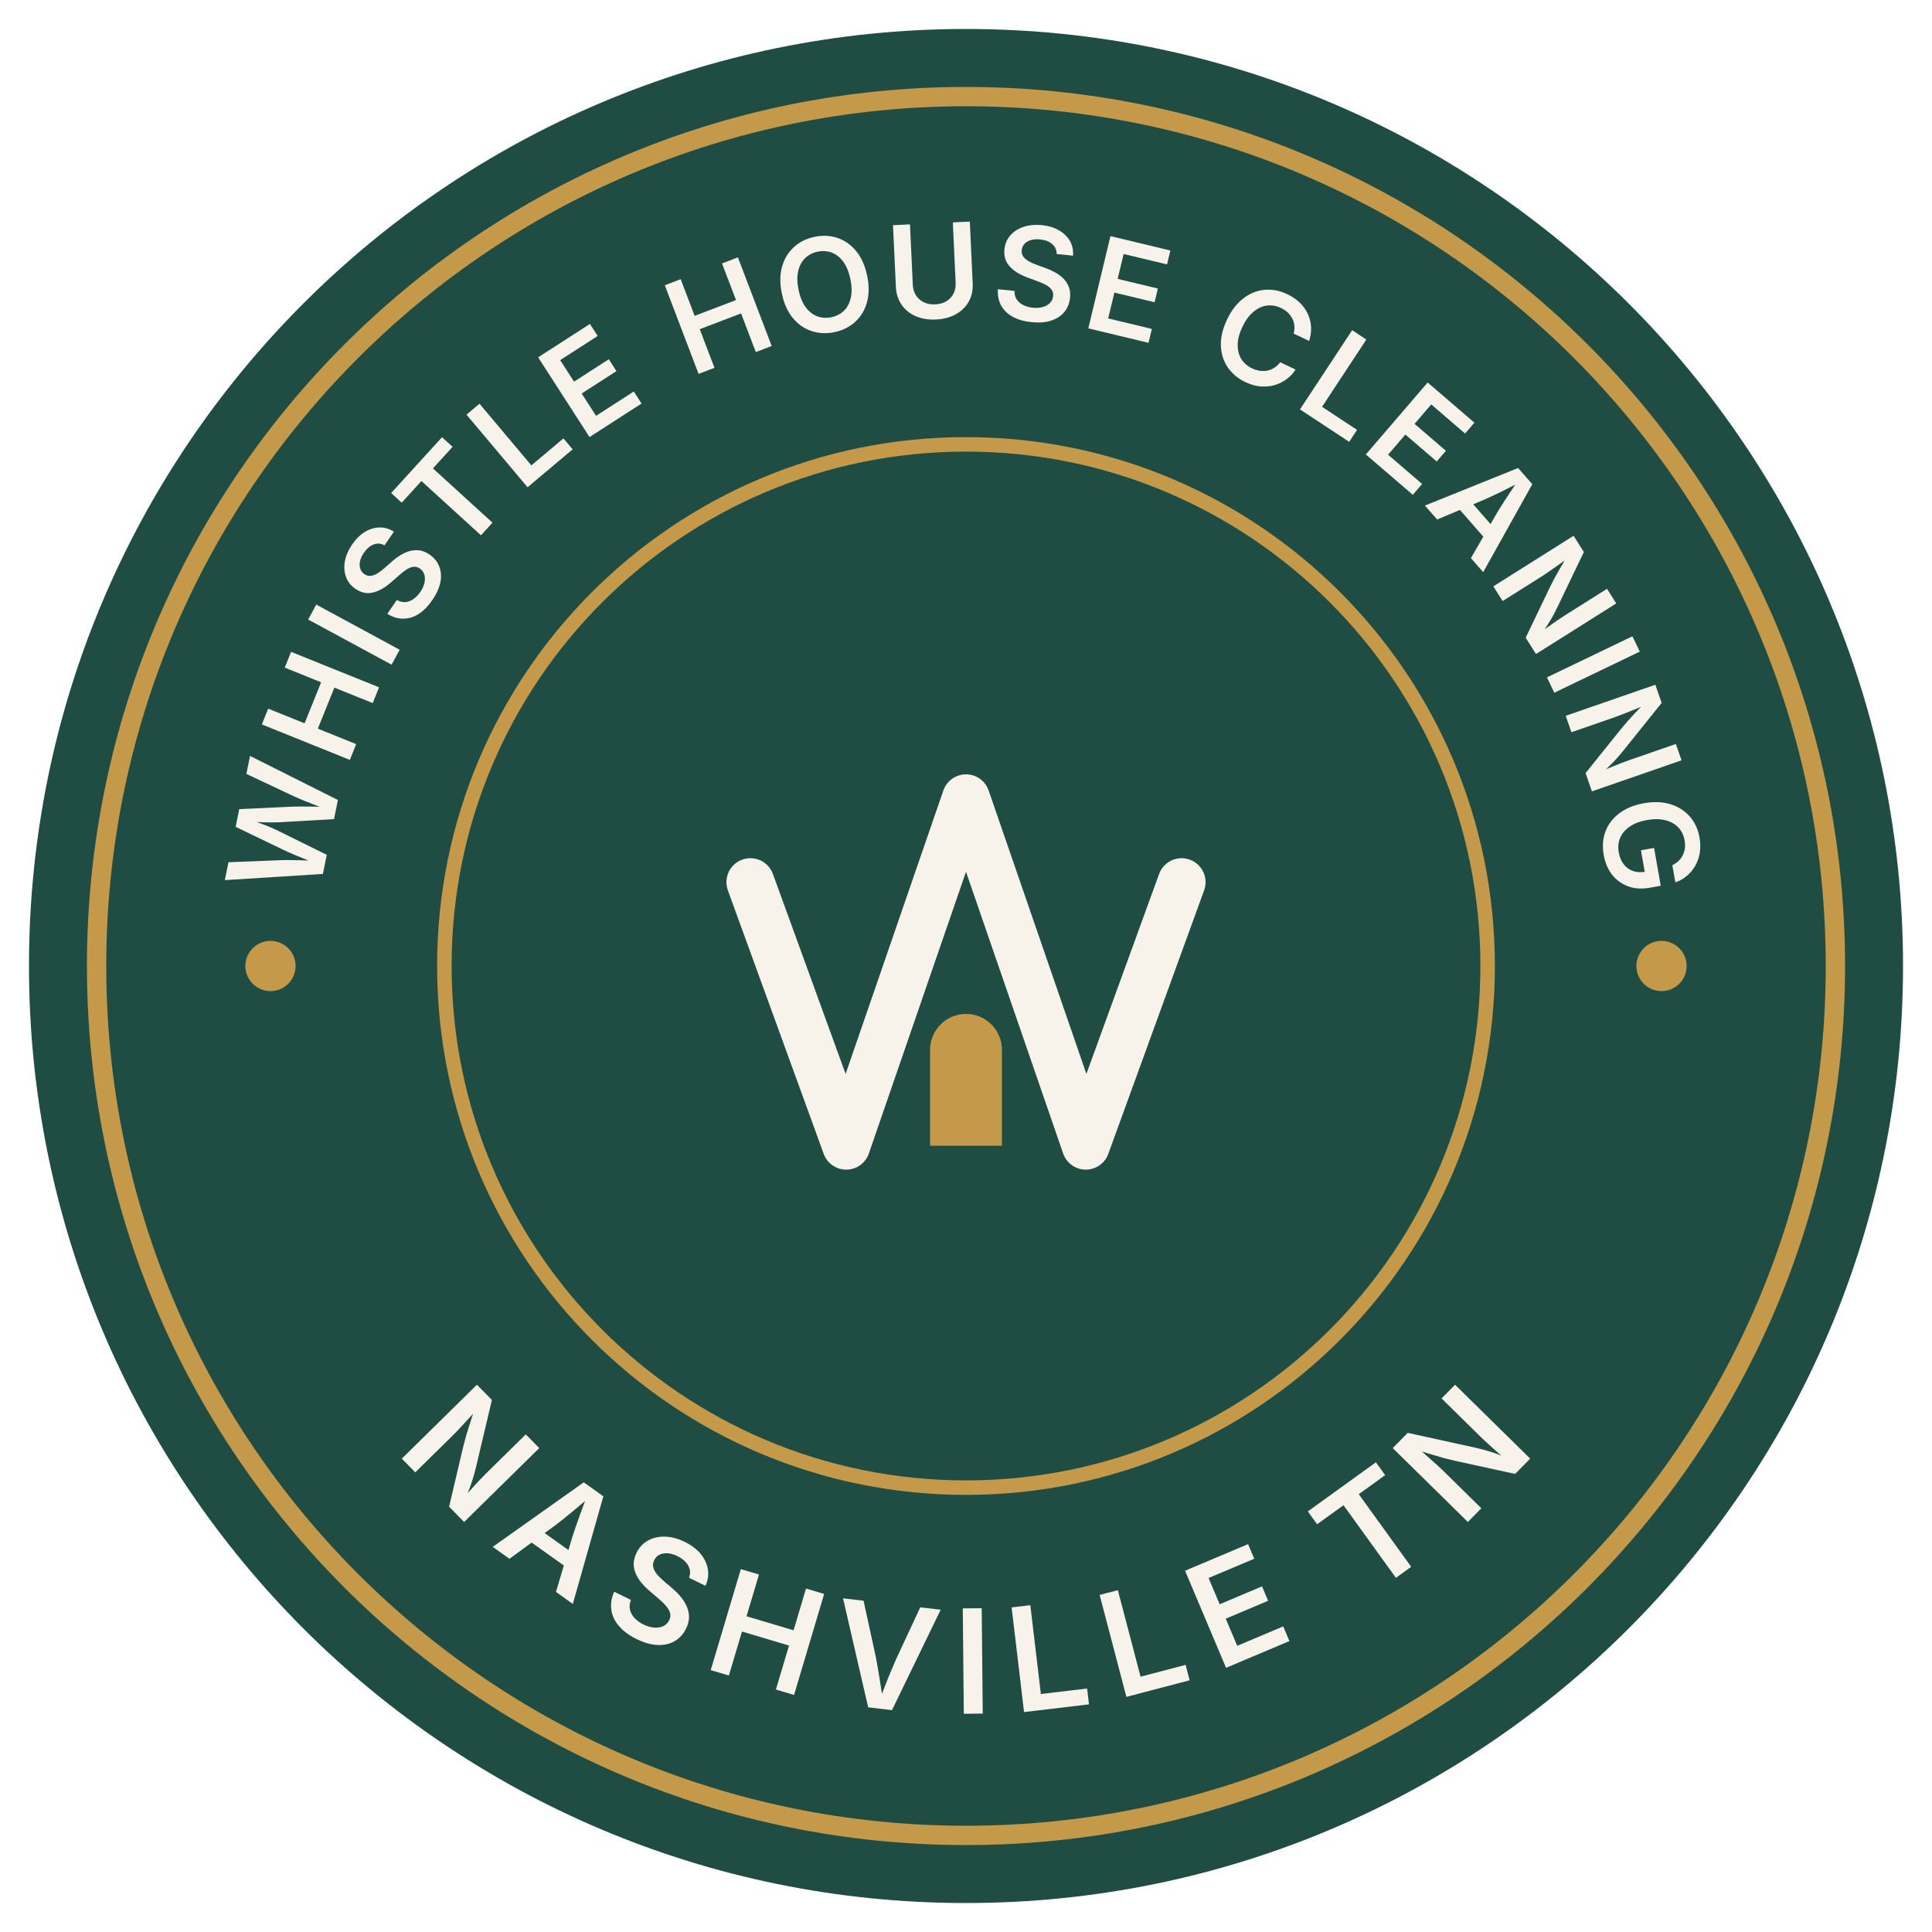
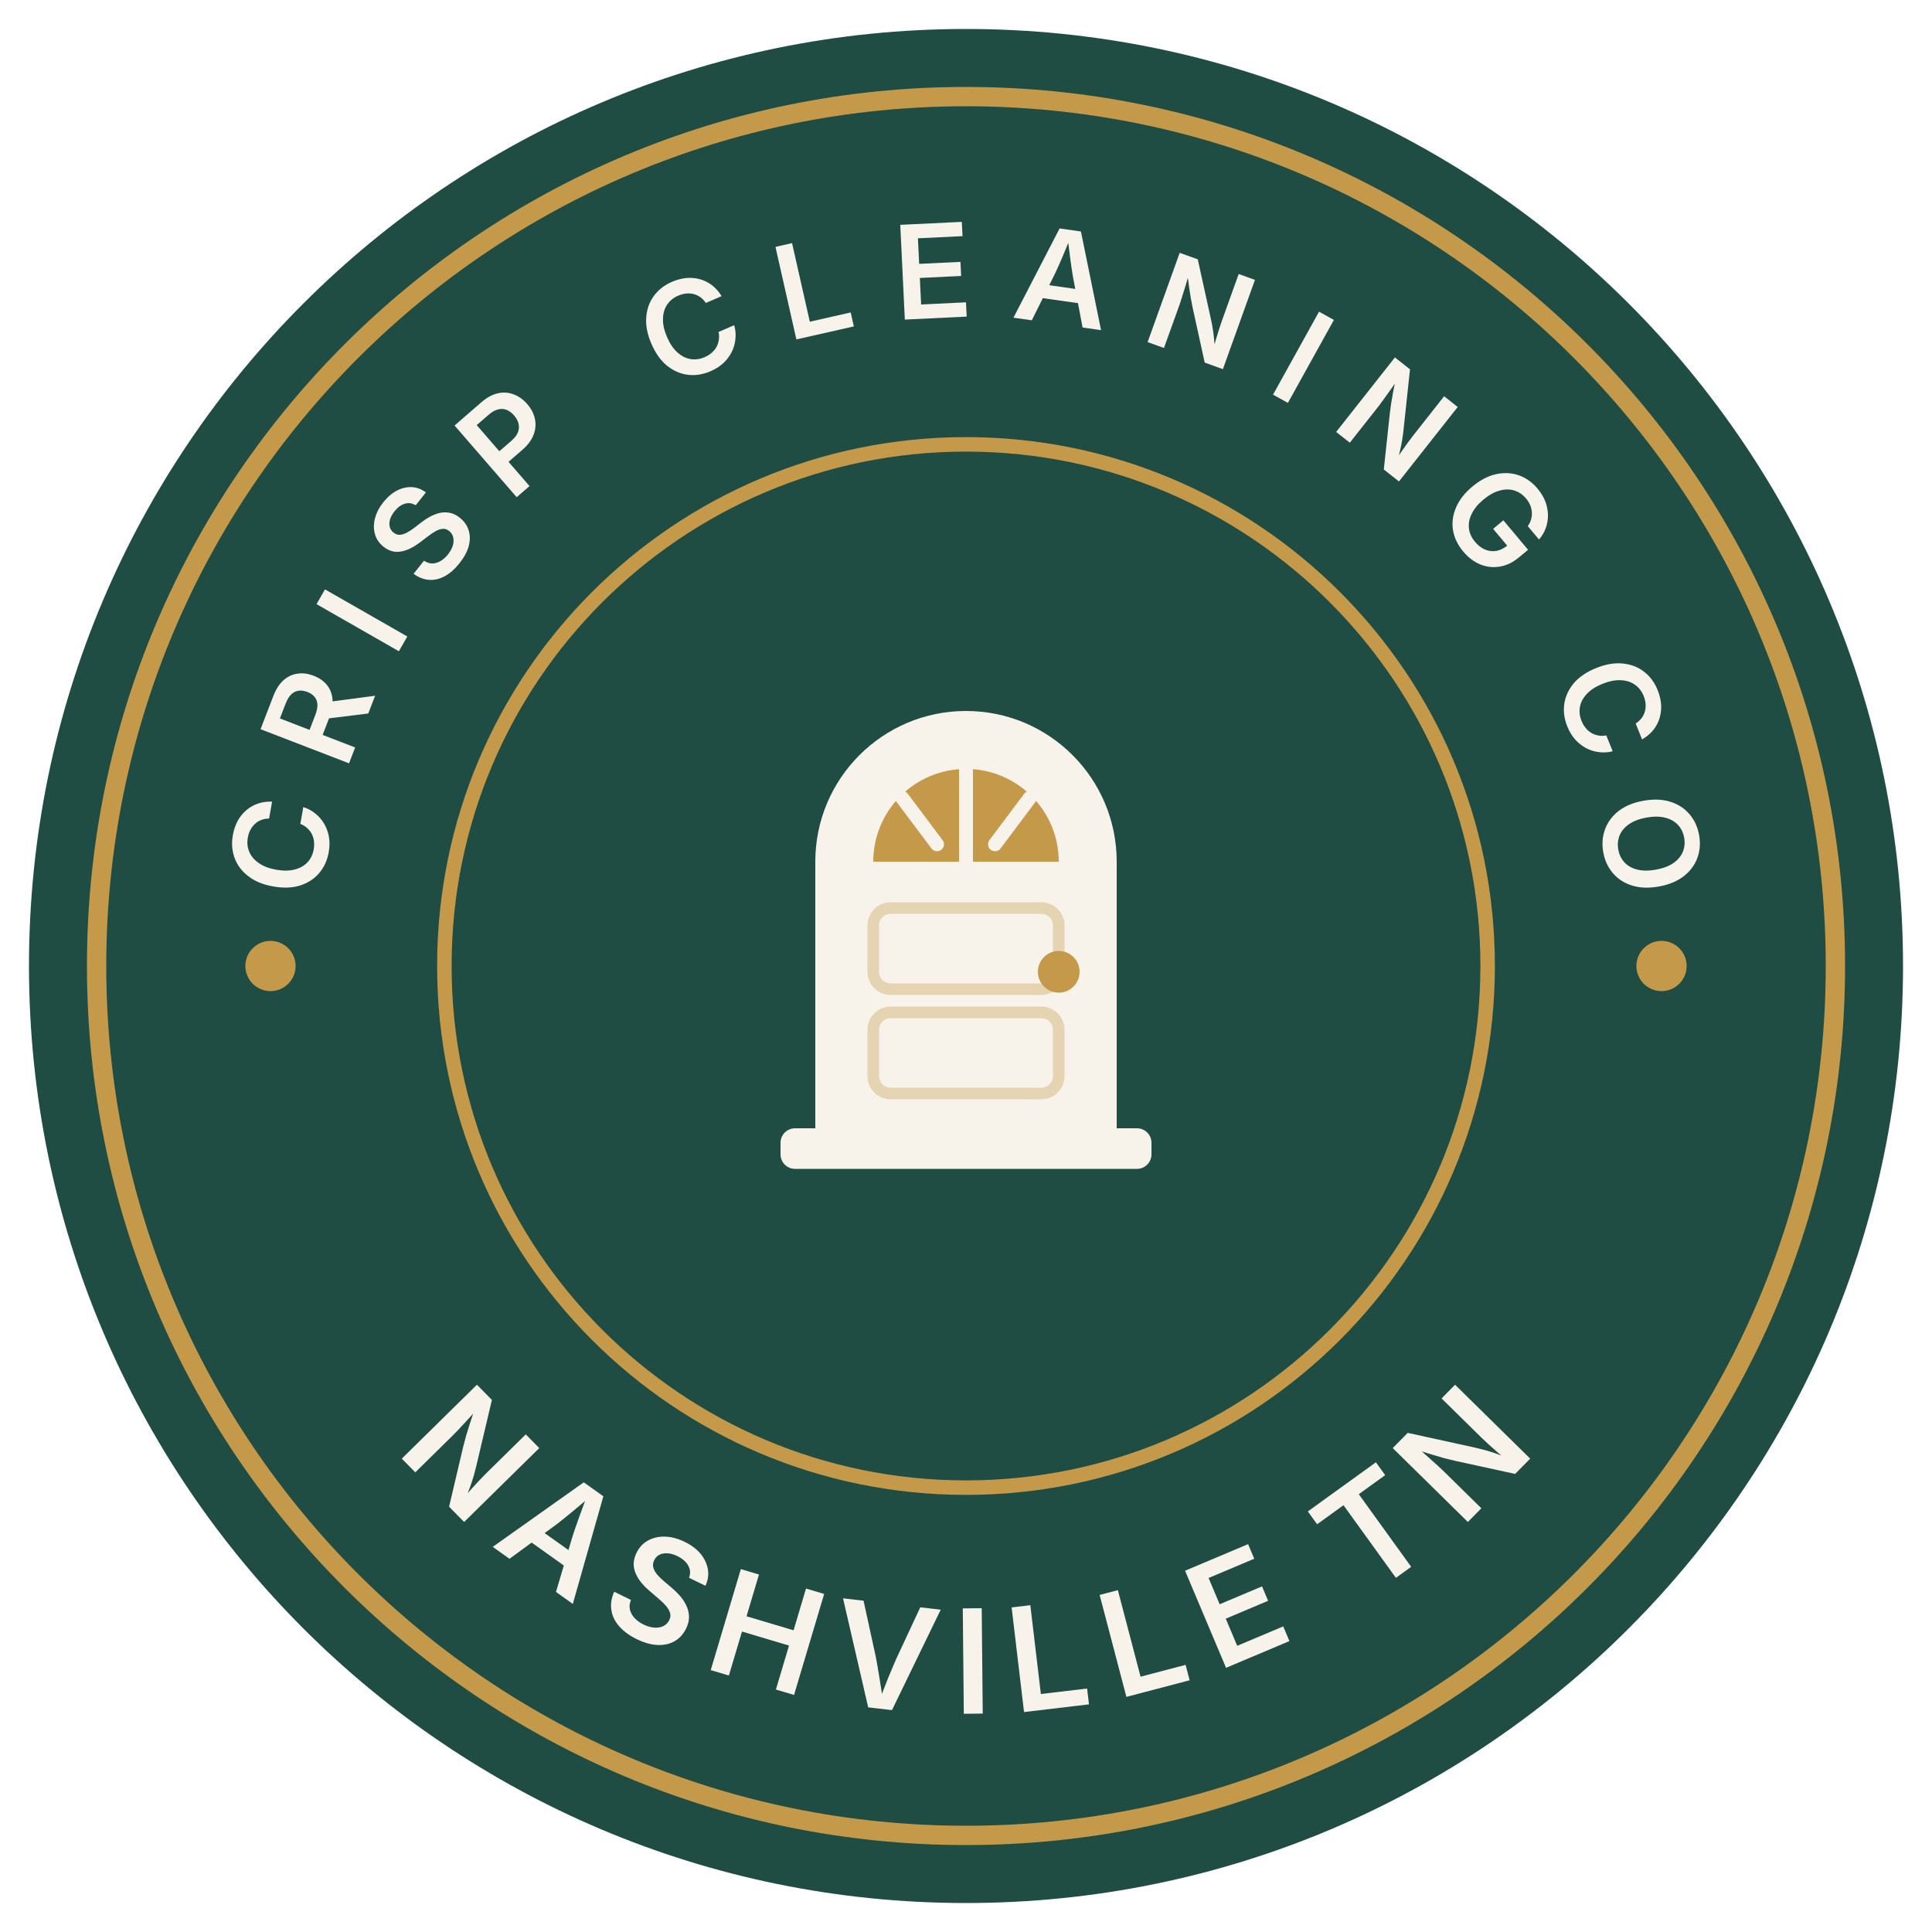
- <svg xmlns="http://www.w3.org/2000/svg" viewBox="0 0 200 200" role="img" aria-label="Whistle House Cleaning, Nashville TN seal">
+ <svg xmlns="http://www.w3.org/2000/svg" viewBox="0 0 200 200" role="img" aria-label="Crisp Cleaning Co, Nashville TN seal">
  <circle cx="100" cy="100" r="97" fill="#1F4D43" />
  <circle cx="100" cy="100" r="90" fill="none" stroke="#C49A4A" stroke-width="2" />
  <circle cx="100" cy="100" r="54" fill="none" stroke="#C49A4A" stroke-width="1.5" />
  <circle cx="28" cy="100" r="2.6" fill="#C49A4A" />
  <circle cx="172" cy="100" r="2.6" fill="#C49A4A" />
-   <path transform="translate(29.44 85.67) rotate(-78.52)" d="M-3.91 4.86 -6.56 -4.96H-4.67L-3.39 0.27Q-3.25 0.83 -3.14 1.46Q-3.02 2.08 -2.91 2.72Q-2.81 3.35 -2.7 3.96H-2.99Q-2.88 3.35 -2.77 2.72Q-2.65 2.08 -2.53 1.46Q-2.4 0.83 -2.26 0.27L-0.93 -4.96H0.94L2.26 0.27Q2.4 0.83 2.52 1.46Q2.65 2.08 2.76 2.72Q2.88 3.35 2.99 3.96H2.69Q2.8 3.35 2.91 2.72Q3.01 2.08 3.13 1.46Q3.25 0.83 3.38 0.27L4.66 -4.96H6.56L3.9 4.86H1.88L0.45 -0.56Q0.26 -1.32 0.11 -2.21Q-0.04 -3.1 -0.21 -4.1H0.21Q0.02 -3.14 -0.11 -2.26Q-0.24 -1.39 -0.46 -0.56L-1.89 4.86Z" fill="#F7F3EA" />
-   <path transform="translate(33.22 73.09) rotate(-68.05)" d="M-4.05 4.86V-4.96H-2.29V-0.9H2.29V-4.96H4.05V4.86H2.29V0.58H-2.29V4.86Z" fill="#F7F3EA" />
-   <path transform="translate(36.68 65.72) rotate(-61.57)" d="M0.88 -4.96V4.86H-0.88V-4.96Z" fill="#F7F3EA" />
-   <path transform="translate(40.57 59.36) rotate(-55.64)" d="M0.09 5.01Q-1.05 5.01 -1.89 4.66Q-2.73 4.3 -3.2 3.62Q-3.68 2.94 -3.72 1.97H-1.98Q-1.94 2.49 -1.66 2.83Q-1.38 3.17 -0.93 3.34Q-0.47 3.51 0.08 3.51Q0.66 3.51 1.1 3.33Q1.55 3.15 1.8 2.83Q2.05 2.51 2.05 2.09Q2.05 1.71 1.83 1.46Q1.61 1.21 1.21 1.03Q0.81 0.86 0.28 0.73L-0.84 0.44Q-2.07 0.12 -2.76 -0.52Q-3.45 -1.16 -3.45 -2.2Q-3.45 -3.07 -2.98 -3.72Q-2.51 -4.37 -1.7 -4.73Q-0.89 -5.09 0.14 -5.09Q1.19 -5.09 1.98 -4.73Q2.77 -4.37 3.21 -3.73Q3.66 -3.09 3.68 -2.27H1.97Q1.91 -2.9 1.41 -3.25Q0.91 -3.6 0.11 -3.6Q-0.44 -3.6 -0.84 -3.43Q-1.24 -3.26 -1.45 -2.97Q-1.67 -2.68 -1.67 -2.31Q-1.67 -1.89 -1.41 -1.63Q-1.16 -1.37 -0.78 -1.21Q-0.39 -1.05 0.01 -0.95L0.92 -0.72Q1.47 -0.59 1.98 -0.37Q2.5 -0.15 2.91 0.18Q3.32 0.52 3.57 0.99Q3.81 1.46 3.81 2.1Q3.81 2.97 3.37 3.62Q2.93 4.28 2.1 4.65Q1.27 5.01 0.09 5.01Z" fill="#F7F3EA" />
-   <path transform="translate(46.79 51.49) rotate(-47.65)" d="M-3.91 -3.48V-4.96H3.91V-3.48H0.89V4.86H-0.88V-3.48Z" fill="#F7F3EA" />
-   <path transform="translate(53.65 44.9) rotate(-40.07)" d="M-2.83 4.86V-4.96H-1.07V3.38H3.27V4.86Z" fill="#F7F3EA" />
-   <path transform="translate(61 39.48) rotate(-32.8)" d="M-3.1 4.86V-4.96H3.28V-3.48H-1.34V-0.83H2.94V0.63H-1.34V3.38H3.31V4.86Z" fill="#F7F3EA" />
-   <path transform="translate(67.09 35.96) rotate(-27.2)" d="" fill="#F7F3EA" />
-   <path transform="translate(74.37 32.72) rotate(-20.86)" d="M-4.05 4.86V-4.96H-2.29V-0.9H2.29V-4.96H4.05V4.86H2.29V0.58H-2.29V4.86Z" fill="#F7F3EA" />
-   <path transform="translate(85.36 29.5) rotate(-11.73)" d="M0 4.99Q-1.28 4.99 -2.3 4.39Q-3.33 3.79 -3.92 2.67Q-4.51 1.54 -4.51 -0.04Q-4.51 -1.64 -3.92 -2.76Q-3.33 -3.89 -2.3 -4.49Q-1.28 -5.09 0 -5.09Q1.29 -5.09 2.31 -4.49Q3.33 -3.89 3.92 -2.76Q4.51 -1.64 4.51 -0.04Q4.51 1.54 3.92 2.67Q3.33 3.8 2.31 4.39Q1.29 4.99 0 4.99ZM0 3.41Q0.8 3.41 1.42 3.02Q2.04 2.62 2.39 1.85Q2.74 1.07 2.74 -0.04Q2.74 -1.17 2.39 -1.95Q2.04 -2.72 1.42 -3.12Q0.8 -3.52 0 -3.52Q-0.8 -3.52 -1.42 -3.12Q-2.04 -2.72 -2.39 -1.94Q-2.74 -1.17 -2.74 -0.04Q-2.74 1.07 -2.39 1.84Q-2.04 2.61 -1.42 3.01Q-0.8 3.41 0 3.41Z" fill="#F7F3EA" />
-   <path transform="translate(96.65 28.08) rotate(-2.67)" d="M0 5Q-1.19 5 -2.09 4.55Q-2.99 4.1 -3.48 3.3Q-3.98 2.5 -3.98 1.45V-4.96H-2.22V1.31Q-2.22 1.92 -1.95 2.4Q-1.67 2.88 -1.17 3.16Q-0.68 3.43 0 3.43Q0.68 3.43 1.18 3.16Q1.68 2.88 1.95 2.4Q2.22 1.92 2.22 1.31V-4.96H3.98V1.45Q3.98 2.5 3.49 3.3Q2.99 4.1 2.1 4.55Q1.2 5 0 5Z" fill="#F7F3EA" />
-   <path transform="translate(107.24 28.36) rotate(5.77)" d="M0.05 5.01Q-1.09 5.01 -1.93 4.66Q-2.78 4.3 -3.25 3.62Q-3.72 2.94 -3.76 1.97H-2.03Q-1.99 2.49 -1.71 2.83Q-1.43 3.17 -0.97 3.34Q-0.52 3.51 0.03 3.51Q0.61 3.51 1.06 3.33Q1.5 3.15 1.75 2.83Q2 2.51 2 2.09Q2 1.71 1.78 1.46Q1.56 1.21 1.16 1.03Q0.76 0.86 0.23 0.73L-0.89 0.44Q-2.11 0.12 -2.8 -0.52Q-3.5 -1.16 -3.5 -2.2Q-3.5 -3.07 -3.03 -3.72Q-2.56 -4.37 -1.75 -4.73Q-0.93 -5.09 0.09 -5.09Q1.14 -5.09 1.93 -4.73Q2.72 -4.37 3.17 -3.73Q3.61 -3.09 3.63 -2.27H1.93Q1.86 -2.9 1.36 -3.25Q0.86 -3.6 0.07 -3.6Q-0.48 -3.6 -0.89 -3.43Q-1.29 -3.26 -1.5 -2.97Q-1.71 -2.68 -1.71 -2.31Q-1.71 -1.89 -1.46 -1.63Q-1.21 -1.37 -0.82 -1.21Q-0.44 -1.05 -0.04 -0.95L0.88 -0.72Q1.42 -0.59 1.94 -0.37Q2.45 -0.15 2.87 0.18Q3.28 0.52 3.52 0.99Q3.76 1.46 3.76 2.1Q3.76 2.97 3.32 3.62Q2.88 4.28 2.05 4.65Q1.22 5.01 0.05 5.01Z" fill="#F7F3EA" />
-   <path transform="translate(116.81 29.99) rotate(13.5)" d="M-3.1 4.86V-4.96H3.28V-3.48H-1.34V-0.83H2.94V0.63H-1.34V3.38H3.31V4.86Z" fill="#F7F3EA" />
-   <path transform="translate(123.56 31.96) rotate(19.1)" d="" fill="#F7F3EA" />
-   <path transform="translate(130.88 34.96) rotate(25.4)" d="M0.2 4.99Q-1.09 4.99 -2.11 4.39Q-3.12 3.79 -3.71 2.67Q-4.29 1.54 -4.29 -0.04Q-4.29 -1.64 -3.7 -2.76Q-3.12 -3.89 -2.1 -4.49Q-1.08 -5.09 0.2 -5.09Q1.01 -5.09 1.71 -4.87Q2.41 -4.64 2.96 -4.2Q3.51 -3.76 3.87 -3.13Q4.22 -2.5 4.34 -1.69H2.56Q2.48 -2.13 2.27 -2.47Q2.07 -2.81 1.76 -3.04Q1.45 -3.28 1.06 -3.4Q0.67 -3.52 0.23 -3.52Q-0.58 -3.52 -1.2 -3.11Q-1.82 -2.71 -2.17 -1.93Q-2.53 -1.16 -2.53 -0.04Q-2.53 1.08 -2.17 1.85Q-1.81 2.63 -1.19 3.02Q-0.57 3.41 0.22 3.41Q0.66 3.41 1.05 3.29Q1.44 3.17 1.75 2.94Q2.06 2.7 2.27 2.36Q2.49 2.03 2.57 1.59H4.34Q4.25 2.3 3.91 2.91Q3.58 3.53 3.04 4Q2.5 4.46 1.79 4.73Q1.07 4.99 0.2 4.99Z" fill="#F7F3EA" />
-   <path transform="translate(139.61 39.88) rotate(33.38)" d="M-2.83 4.86V-4.96H-1.07V3.38H3.27V4.86Z" fill="#F7F3EA" />
-   <path transform="translate(146.91 45.38) rotate(40.66)" d="M-3.1 4.86V-4.96H3.28V-3.48H-1.34V-0.83H2.94V0.63H-1.34V3.38H3.31V4.86Z" fill="#F7F3EA" />
-   <path transform="translate(154.18 52.58) rotate(48.8)" d="M-4.58 4.86 -1.15 -4.96H1.08L4.58 4.86H2.65L0.91 -0.24Q0.66 -1.03 0.38 -2.03Q0.1 -3.03 -0.24 -4.3H0.13Q-0.2 -3.02 -0.46 -2.01Q-0.73 -1.01 -0.97 -0.24L-2.66 4.86ZM-2.59 2.43V1.01H2.59V2.43Z" fill="#F7F3EA" />
-   <path transform="translate(160.91 61.61) rotate(57.78)" d="M-4.14 4.86V-4.96H-2.15L1.25 0.45Q1.46 0.78 1.7 1.21Q1.94 1.63 2.19 2.16Q2.45 2.68 2.7 3.32H2.5Q2.45 2.77 2.42 2.18Q2.39 1.6 2.37 1.08Q2.35 0.55 2.35 0.19V-4.96H4.14V4.86H2.14L-0.92 -0.01Q-1.21 -0.48 -1.47 -0.93Q-1.73 -1.39 -2.03 -1.96Q-2.32 -2.54 -2.74 -3.35H-2.5Q-2.46 -2.63 -2.42 -1.99Q-2.39 -1.34 -2.37 -0.84Q-2.34 -0.33 -2.34 -0.02V4.86Z" fill="#F7F3EA" />
-   <path transform="translate(164.9 68.81) rotate(64.33)" d="M0.88 -4.96V4.86H-0.88V-4.96Z" fill="#F7F3EA" />
-   <path transform="translate(168.03 76.42) rotate(70.89)" d="M-4.14 4.86V-4.96H-2.15L1.25 0.45Q1.46 0.78 1.7 1.21Q1.94 1.63 2.19 2.16Q2.45 2.68 2.7 3.32H2.5Q2.45 2.77 2.42 2.18Q2.39 1.6 2.37 1.08Q2.35 0.55 2.35 0.19V-4.96H4.14V4.86H2.14L-0.92 -0.01Q-1.21 -0.48 -1.47 -0.93Q-1.73 -1.39 -2.03 -1.96Q-2.32 -2.54 -2.74 -3.35H-2.5Q-2.46 -2.63 -2.42 -1.99Q-2.39 -1.34 -2.37 -0.84Q-2.34 -0.33 -2.34 -0.02V4.86Z" fill="#F7F3EA" />
-   <path transform="translate(170.9 87.47) rotate(79.98)" d="M0.17 4.99Q-1.18 4.99 -2.21 4.38Q-3.23 3.77 -3.8 2.64Q-4.38 1.51 -4.38 -0.04Q-4.38 -1.62 -3.79 -2.75Q-3.2 -3.88 -2.18 -4.49Q-1.17 -5.09 0.12 -5.09Q0.93 -5.09 1.63 -4.86Q2.33 -4.62 2.88 -4.18Q3.43 -3.74 3.78 -3.14Q4.14 -2.55 4.25 -1.82H2.45Q2.34 -2.22 2.13 -2.53Q1.92 -2.84 1.62 -3.06Q1.33 -3.28 0.96 -3.4Q0.59 -3.52 0.14 -3.52Q-0.65 -3.52 -1.28 -3.12Q-1.9 -2.72 -2.25 -1.94Q-2.61 -1.17 -2.61 -0.05Q-2.61 1.06 -2.25 1.83Q-1.9 2.61 -1.27 3.01Q-0.65 3.41 0.18 3.41Q0.93 3.41 1.48 3.12Q2.03 2.83 2.33 2.3Q2.63 1.77 2.63 1.04L3.04 1.11H0.36V-0.27H4.34V0.9Q4.34 2.17 3.8 3.08Q3.26 4 2.32 4.5Q1.38 4.99 0.17 4.99Z" fill="#F7F3EA" />
+   <path transform="translate(29.08 87.55) rotate(-80.04)" d="M0.2 4.99Q-1.09 4.99 -2.11 4.39Q-3.12 3.79 -3.71 2.67Q-4.29 1.54 -4.29 -0.04Q-4.29 -1.64 -3.7 -2.76Q-3.12 -3.89 -2.1 -4.49Q-1.08 -5.09 0.2 -5.09Q1.01 -5.09 1.71 -4.87Q2.41 -4.64 2.96 -4.2Q3.51 -3.76 3.87 -3.13Q4.22 -2.5 4.34 -1.69H2.56Q2.48 -2.13 2.27 -2.47Q2.07 -2.81 1.76 -3.04Q1.45 -3.28 1.06 -3.4Q0.67 -3.52 0.23 -3.52Q-0.58 -3.52 -1.2 -3.11Q-1.82 -2.71 -2.17 -1.93Q-2.53 -1.16 -2.53 -0.04Q-2.53 1.08 -2.17 1.85Q-1.81 2.63 -1.19 3.02Q-0.57 3.41 0.22 3.41Q0.66 3.41 1.05 3.29Q1.44 3.17 1.75 2.94Q2.06 2.7 2.27 2.36Q2.49 2.03 2.57 1.59H4.34Q4.25 2.3 3.91 2.91Q3.58 3.53 3.04 4Q2.5 4.46 1.79 4.73Q1.07 4.99 0.2 4.99Z" fill="#F7F3EA" />
+   <path transform="translate(32.83 74.08) rotate(-68.9)" d="M-3.42 4.86V-4.96H0.26Q1.39 -4.96 2.16 -4.57Q2.93 -4.17 3.32 -3.46Q3.72 -2.76 3.72 -1.82Q3.72 -0.88 3.32 -0.19Q2.92 0.5 2.14 0.88Q1.37 1.25 0.23 1.25H-2.39V-0.2H-0Q0.67 -0.2 1.09 -0.39Q1.51 -0.58 1.71 -0.94Q1.92 -1.3 1.92 -1.82Q1.92 -2.35 1.71 -2.72Q1.51 -3.09 1.09 -3.29Q0.66 -3.49 -0.01 -3.49H-1.66V4.86ZM2.11 4.86 -0.27 0.41H1.65L4.08 4.86Z" fill="#F7F3EA" />
+   <path transform="translate(37.51 64.24) rotate(-60.22)" d="M0.88 -4.96V4.86H-0.88V-4.96Z" fill="#F7F3EA" />
+   <path transform="translate(43.61 55.23) rotate(-51.55)" d="M0.05 5.01Q-1.09 5.01 -1.93 4.66Q-2.78 4.3 -3.25 3.62Q-3.72 2.94 -3.76 1.97H-2.03Q-1.99 2.49 -1.71 2.83Q-1.43 3.17 -0.97 3.34Q-0.52 3.51 0.03 3.51Q0.61 3.51 1.06 3.33Q1.5 3.15 1.75 2.83Q2 2.51 2 2.09Q2 1.71 1.78 1.46Q1.56 1.21 1.16 1.03Q0.76 0.86 0.23 0.73L-0.89 0.44Q-2.11 0.12 -2.8 -0.52Q-3.5 -1.16 -3.5 -2.2Q-3.5 -3.07 -3.03 -3.72Q-2.56 -4.37 -1.75 -4.73Q-0.93 -5.09 0.09 -5.09Q1.14 -5.09 1.93 -4.73Q2.72 -4.37 3.17 -3.73Q3.61 -3.09 3.63 -2.27H1.93Q1.86 -2.9 1.36 -3.25Q0.86 -3.6 0.07 -3.6Q-0.48 -3.6 -0.89 -3.43Q-1.29 -3.26 -1.5 -2.97Q-1.71 -2.68 -1.71 -2.31Q-1.71 -1.89 -1.46 -1.63Q-1.21 -1.37 -0.82 -1.21Q-0.44 -1.05 -0.04 -0.95L0.88 -0.72Q1.42 -0.59 1.94 -0.37Q2.45 -0.15 2.87 0.18Q3.28 0.52 3.52 0.99Q3.76 1.46 3.76 2.1Q3.76 2.97 3.32 3.62Q2.88 4.28 2.05 4.65Q1.22 5.01 0.05 5.01Z" fill="#F7F3EA" />
+   <path transform="translate(52.85 45.59) rotate(-40.91)" d="M-3.37 4.86V-4.96H0.31Q1.44 -4.96 2.21 -4.54Q2.98 -4.12 3.37 -3.38Q3.77 -2.65 3.77 -1.71Q3.77 -0.77 3.37 -0.04Q2.97 0.7 2.19 1.12Q1.42 1.54 0.28 1.54H-2.15V0.09H0.05Q0.72 0.09 1.14 -0.14Q1.57 -0.38 1.77 -0.78Q1.97 -1.19 1.97 -1.71Q1.97 -2.23 1.77 -2.64Q1.57 -3.04 1.14 -3.26Q0.71 -3.49 0.04 -3.49H-1.61V4.86Z" fill="#F7F3EA" />
+   <path transform="translate(61.41 39.21) rotate(-32.41)" d="" fill="#F7F3EA" />
+   <path transform="translate(71.39 33.93) rotate(-23.41)" d="M0.2 4.99Q-1.09 4.99 -2.11 4.39Q-3.12 3.79 -3.71 2.67Q-4.29 1.54 -4.29 -0.04Q-4.29 -1.64 -3.7 -2.76Q-3.12 -3.89 -2.1 -4.49Q-1.08 -5.09 0.2 -5.09Q1.01 -5.09 1.71 -4.87Q2.41 -4.64 2.96 -4.2Q3.51 -3.76 3.87 -3.13Q4.22 -2.5 4.34 -1.69H2.56Q2.48 -2.13 2.27 -2.47Q2.07 -2.81 1.76 -3.04Q1.45 -3.28 1.06 -3.4Q0.67 -3.52 0.23 -3.52Q-0.58 -3.52 -1.2 -3.11Q-1.82 -2.71 -2.17 -1.93Q-2.53 -1.16 -2.53 -0.04Q-2.53 1.08 -2.17 1.85Q-1.81 2.63 -1.19 3.02Q-0.57 3.41 0.22 3.41Q0.66 3.41 1.05 3.29Q1.44 3.17 1.75 2.94Q2.06 2.7 2.27 2.36Q2.49 2.03 2.57 1.59H4.34Q4.25 2.3 3.91 2.91Q3.58 3.53 3.04 4Q2.5 4.46 1.79 4.73Q1.07 4.99 0.2 4.99Z" fill="#F7F3EA" />
+   <path transform="translate(84.13 29.77) rotate(-12.73)" d="M-2.83 4.86V-4.96H-1.07V3.38H3.27V4.86Z" fill="#F7F3EA" />
+   <path transform="translate(96.53 28.08) rotate(-2.76)" d="M-3.1 4.86V-4.96H3.28V-3.48H-1.34V-0.83H2.94V0.63H-1.34V3.38H3.31V4.86Z" fill="#F7F3EA" />
+   <path transform="translate(110.13 28.72) rotate(8.09)" d="M-4.58 4.86 -1.15 -4.96H1.08L4.58 4.86H2.65L0.91 -0.24Q0.66 -1.03 0.38 -2.03Q0.1 -3.03 -0.24 -4.3H0.13Q-0.2 -3.02 -0.46 -2.01Q-0.73 -1.01 -0.97 -0.24L-2.66 4.86ZM-2.59 2.43V1.01H2.59V2.43Z" fill="#F7F3EA" />
+   <path transform="translate(124.34 32.24) rotate(19.76)" d="M-4.14 4.86V-4.96H-2.15L1.25 0.45Q1.46 0.78 1.7 1.21Q1.94 1.63 2.19 2.16Q2.45 2.68 2.7 3.32H2.5Q2.45 2.77 2.42 2.18Q2.39 1.6 2.37 1.08Q2.35 0.55 2.35 0.19V-4.96H4.14V4.86H2.14L-0.92 -0.01Q-1.21 -0.48 -1.47 -0.93Q-1.73 -1.39 -2.03 -1.96Q-2.32 -2.54 -2.74 -3.35H-2.5Q-2.46 -2.63 -2.42 -1.99Q-2.39 -1.34 -2.37 -0.84Q-2.34 -0.33 -2.34 -0.02V4.86Z" fill="#F7F3EA" />
+   <path transform="translate(134.91 37.03) rotate(29.01)" d="M0.88 -4.96V4.86H-0.88V-4.96Z" fill="#F7F3EA" />
+   <path transform="translate(144.58 43.46) rotate(38.26)" d="M-4.14 4.86V-4.96H-2.15L1.25 0.45Q1.46 0.78 1.7 1.21Q1.94 1.63 2.19 2.16Q2.45 2.68 2.7 3.32H2.5Q2.45 2.77 2.42 2.18Q2.39 1.6 2.37 1.08Q2.35 0.55 2.35 0.19V-4.96H4.14V4.86H2.14L-0.92 -0.01Q-1.21 -0.48 -1.47 -0.93Q-1.73 -1.39 -2.03 -1.96Q-2.32 -2.54 -2.74 -3.35H-2.5Q-2.46 -2.63 -2.42 -1.99Q-2.39 -1.34 -2.37 -0.84Q-2.34 -0.33 -2.34 -0.02V4.86Z" fill="#F7F3EA" />
+   <path transform="translate(155.19 53.76) rotate(50.04)" d="M0.17 4.99Q-1.18 4.99 -2.21 4.38Q-3.23 3.77 -3.8 2.64Q-4.38 1.51 -4.38 -0.04Q-4.38 -1.62 -3.79 -2.75Q-3.2 -3.88 -2.18 -4.49Q-1.17 -5.09 0.12 -5.09Q0.93 -5.09 1.63 -4.86Q2.33 -4.62 2.88 -4.18Q3.43 -3.74 3.78 -3.14Q4.14 -2.55 4.25 -1.82H2.45Q2.34 -2.22 2.13 -2.53Q1.92 -2.84 1.62 -3.06Q1.33 -3.28 0.96 -3.4Q0.59 -3.52 0.14 -3.52Q-0.65 -3.52 -1.28 -3.12Q-1.9 -2.72 -2.25 -1.94Q-2.61 -1.17 -2.61 -0.05Q-2.61 1.06 -2.25 1.83Q-1.9 2.61 -1.27 3.01Q-0.65 3.41 0.18 3.41Q0.93 3.41 1.48 3.12Q2.03 2.83 2.33 2.3Q2.63 1.77 2.63 1.04L3.04 1.11H0.36V-0.27H4.34V0.9Q4.34 2.17 3.8 3.08Q3.26 4 2.32 4.5Q1.38 4.99 0.17 4.99Z" fill="#F7F3EA" />
+   <path transform="translate(161.78 63.03) rotate(59.11)" d="" fill="#F7F3EA" />
+   <path transform="translate(166.8 73.15) rotate(68.1)" d="M0.2 4.99Q-1.09 4.99 -2.11 4.39Q-3.12 3.79 -3.71 2.67Q-4.29 1.54 -4.29 -0.04Q-4.29 -1.64 -3.7 -2.76Q-3.12 -3.89 -2.1 -4.49Q-1.08 -5.09 0.2 -5.09Q1.01 -5.09 1.71 -4.87Q2.41 -4.64 2.96 -4.2Q3.51 -3.76 3.87 -3.13Q4.22 -2.5 4.34 -1.69H2.56Q2.48 -2.13 2.27 -2.47Q2.07 -2.81 1.76 -3.04Q1.45 -3.28 1.06 -3.4Q0.67 -3.52 0.23 -3.52Q-0.58 -3.52 -1.2 -3.11Q-1.82 -2.71 -2.17 -1.93Q-2.53 -1.16 -2.53 -0.04Q-2.53 1.08 -2.17 1.85Q-1.81 2.63 -1.19 3.02Q-0.57 3.41 0.22 3.41Q0.66 3.41 1.05 3.29Q1.44 3.17 1.75 2.94Q2.06 2.7 2.27 2.36Q2.49 2.03 2.57 1.59H4.34Q4.25 2.3 3.91 2.91Q3.58 3.53 3.04 4Q2.5 4.46 1.79 4.73Q1.07 4.99 0.2 4.99Z" fill="#F7F3EA" />
+   <path transform="translate(170.88 87.34) rotate(79.87)" d="M0 4.99Q-1.28 4.99 -2.3 4.39Q-3.33 3.79 -3.92 2.67Q-4.51 1.54 -4.51 -0.04Q-4.51 -1.64 -3.92 -2.76Q-3.33 -3.89 -2.3 -4.49Q-1.28 -5.09 0 -5.09Q1.29 -5.09 2.31 -4.49Q3.33 -3.89 3.92 -2.76Q4.51 -1.64 4.51 -0.04Q4.51 1.54 3.92 2.67Q3.33 3.8 2.31 4.39Q1.29 4.99 0 4.99ZM0 3.41Q0.8 3.41 1.42 3.02Q2.04 2.62 2.39 1.85Q2.74 1.07 2.74 -0.04Q2.74 -1.17 2.39 -1.95Q2.04 -2.72 1.42 -3.12Q0.8 -3.52 0 -3.52Q-0.8 -3.52 -1.42 -3.12Q-2.04 -2.72 -2.39 -1.94Q-2.74 -1.17 -2.74 -0.04Q-2.74 1.07 -2.39 1.84Q-2.04 2.61 -1.42 3.01Q-0.8 3.41 0 3.41Z" fill="#F7F3EA" />
  <path transform="translate(48.67 150.49) rotate(405.47)" d="M-4.6 5.4V-5.51H-2.39L1.39 0.5Q1.62 0.87 1.89 1.34Q2.15 1.81 2.44 2.4Q2.72 2.98 3 3.69H2.78Q2.73 3.08 2.69 2.43Q2.65 1.78 2.63 1.2Q2.61 0.61 2.61 0.21V-5.51H4.6V5.4H2.38L-1.03 -0.01Q-1.35 -0.53 -1.64 -1.04Q-1.92 -1.54 -2.25 -2.18Q-2.58 -2.82 -3.05 -3.72H-2.77Q-2.73 -2.92 -2.69 -2.21Q-2.65 -1.49 -2.63 -0.93Q-2.61 -0.37 -2.61 -0.02V5.4Z" fill="#F7F3EA" />
  <path transform="translate(58.22 158.64) rotate(395.47)" d="M-5.01 5.4 -1.21 -5.51H1.28L5.17 5.4H3.03L1.09 -0.27Q0.81 -1.15 0.5 -2.26Q0.19 -3.36 -0.19 -4.78H0.22Q-0.14 -3.35 -0.44 -2.24Q-0.74 -1.12 -1 -0.27L-2.88 5.4ZM-2.8 2.7V1.12H2.95V2.7Z" fill="#F7F3EA" />
  <path transform="translate(68.3 164.65) rotate(386.12)" d="M0.05 5.57Q-1.21 5.57 -2.15 5.17Q-3.09 4.78 -3.61 4.02Q-4.14 3.27 -4.18 2.19H-2.25Q-2.21 2.76 -1.9 3.14Q-1.59 3.52 -1.08 3.71Q-0.58 3.9 0.04 3.9Q0.68 3.9 1.18 3.7Q1.67 3.5 1.95 3.15Q2.23 2.79 2.23 2.32Q2.23 1.9 1.98 1.62Q1.73 1.34 1.29 1.15Q0.85 0.96 0.25 0.81L-0.98 0.49Q-2.35 0.14 -3.12 -0.58Q-3.88 -1.29 -3.88 -2.45Q-3.88 -3.41 -3.36 -4.13Q-2.84 -4.86 -1.94 -5.26Q-1.04 -5.66 0.1 -5.66Q1.27 -5.66 2.15 -5.26Q3.02 -4.85 3.52 -4.14Q4.01 -3.44 4.03 -2.52H2.14Q2.07 -3.23 1.51 -3.61Q0.96 -4 0.07 -4Q-0.54 -4 -0.98 -3.81Q-1.43 -3.62 -1.67 -3.3Q-1.9 -2.98 -1.9 -2.56Q-1.9 -2.1 -1.62 -1.81Q-1.34 -1.52 -0.91 -1.34Q-0.48 -1.17 -0.05 -1.06L0.97 -0.8Q1.58 -0.65 2.15 -0.41Q2.73 -0.16 3.18 0.21Q3.64 0.58 3.91 1.1Q4.18 1.63 4.18 2.34Q4.18 3.3 3.69 4.03Q3.2 4.76 2.28 5.16Q1.36 5.57 0.05 5.57Z" fill="#F7F3EA" />
  <path transform="translate(79.43 169) rotate(376.6)" d="M-4.5 5.4V-5.51H-2.54V-1H2.54V-5.51H4.5V5.4H2.54V0.65H-2.54V5.4Z" fill="#F7F3EA" />
  <path transform="translate(91.69 171.52) rotate(366.63)" d="M-1.2 5.4 -5.09 -5.51H-2.95L-1.01 0.15Q-0.74 1.01 -0.43 2.11Q-0.11 3.22 0.26 4.62H-0.15Q0.21 3.2 0.51 2.1Q0.82 1.01 1.08 0.15L2.96 -5.51H5.09L1.28 5.4Z" fill="#F7F3EA" />
  <path transform="translate(100.7 172) rotate(359.44)" d="M0.98 -5.51V5.4H-0.98V-5.51Z" fill="#F7F3EA" />
  <path transform="translate(108.49 171.5) rotate(353.23)" d="M-3.14 5.4V-5.51H-1.19V3.75H3.63V5.4Z" fill="#F7F3EA" />
  <path transform="translate(118.27 169.64) rotate(345.3)" d="M-3.14 5.4V-5.51H-1.19V3.75H3.63V5.4Z" fill="#F7F3EA" />
  <path transform="translate(127.99 166.34) rotate(337.12)" d="M-3.44 5.4V-5.51H3.64V-3.87H-1.49V-0.92H3.27V0.7H-1.49V3.75H3.68V5.4Z" fill="#F7F3EA" />
  <path transform="translate(135.11 162.86) rotate(330.82)" d="" fill="#F7F3EA" />
  <path transform="translate(142.13 158.39) rotate(324.19)" d="M-4.34 -3.87V-5.51H4.35V-3.87H0.98V5.4H-0.97V-3.87Z" fill="#F7F3EA" />
  <path transform="translate(151.33 150.49) rotate(314.53)" d="M-4.6 5.4V-5.51H-2.39L1.39 0.5Q1.62 0.87 1.89 1.34Q2.15 1.81 2.44 2.4Q2.72 2.98 3 3.69H2.78Q2.73 3.08 2.69 2.43Q2.65 1.78 2.63 1.2Q2.61 0.61 2.61 0.21V-5.51H4.6V5.4H2.38L-1.03 -0.01Q-1.35 -0.53 -1.64 -1.04Q-1.92 -1.54 -2.25 -2.18Q-2.58 -2.82 -3.05 -3.72H-2.77Q-2.73 -2.92 -2.69 -2.21Q-2.65 -1.49 -2.63 -0.93Q-2.61 -0.37 -2.61 -0.02V5.4Z" fill="#F7F3EA" />
-   <g transform="translate(100 100) scale(.62) translate(-60 -60)">
-     <path d="M24 46 L40 90 L60 32 L80 90 L96 46" fill="none" stroke="#F7F3EA" stroke-width="8" stroke-linejoin="round" stroke-linecap="round" />
-     <path d="M54 90 V74 A6 6 0 0 1 66 74 V90 Z" fill="#C49A4A" />
+   <g transform="translate(100 100) scale(.6) translate(-60 -72)">
+     <path d="M34 100 V54 A26 26 0 0 1 86 54 V100 Z" fill="#F7F3EA" />
+     <path d="M44 54 A16 16 0 0 1 76 54 Z" fill="#C49A4A" />
+     <path d="M60 38 V54 M49 43 L55 51 M71 43 L65 51" stroke="#F7F3EA" stroke-width="2.4" stroke-linecap="round" />
+     <rect x="44" y="62" width="32" height="14" rx="3" fill="none" stroke="#C49A4A" stroke-width="2" opacity=".35" />
+     <rect x="44" y="80" width="32" height="14" rx="3" fill="none" stroke="#C49A4A" stroke-width="2" opacity=".35" />
+     <circle cx="76" cy="73" r="3.6" fill="#C49A4A" />
+     <rect x="28" y="100" width="64" height="7" rx="2.5" fill="#F7F3EA" />
  </g>
</svg>
